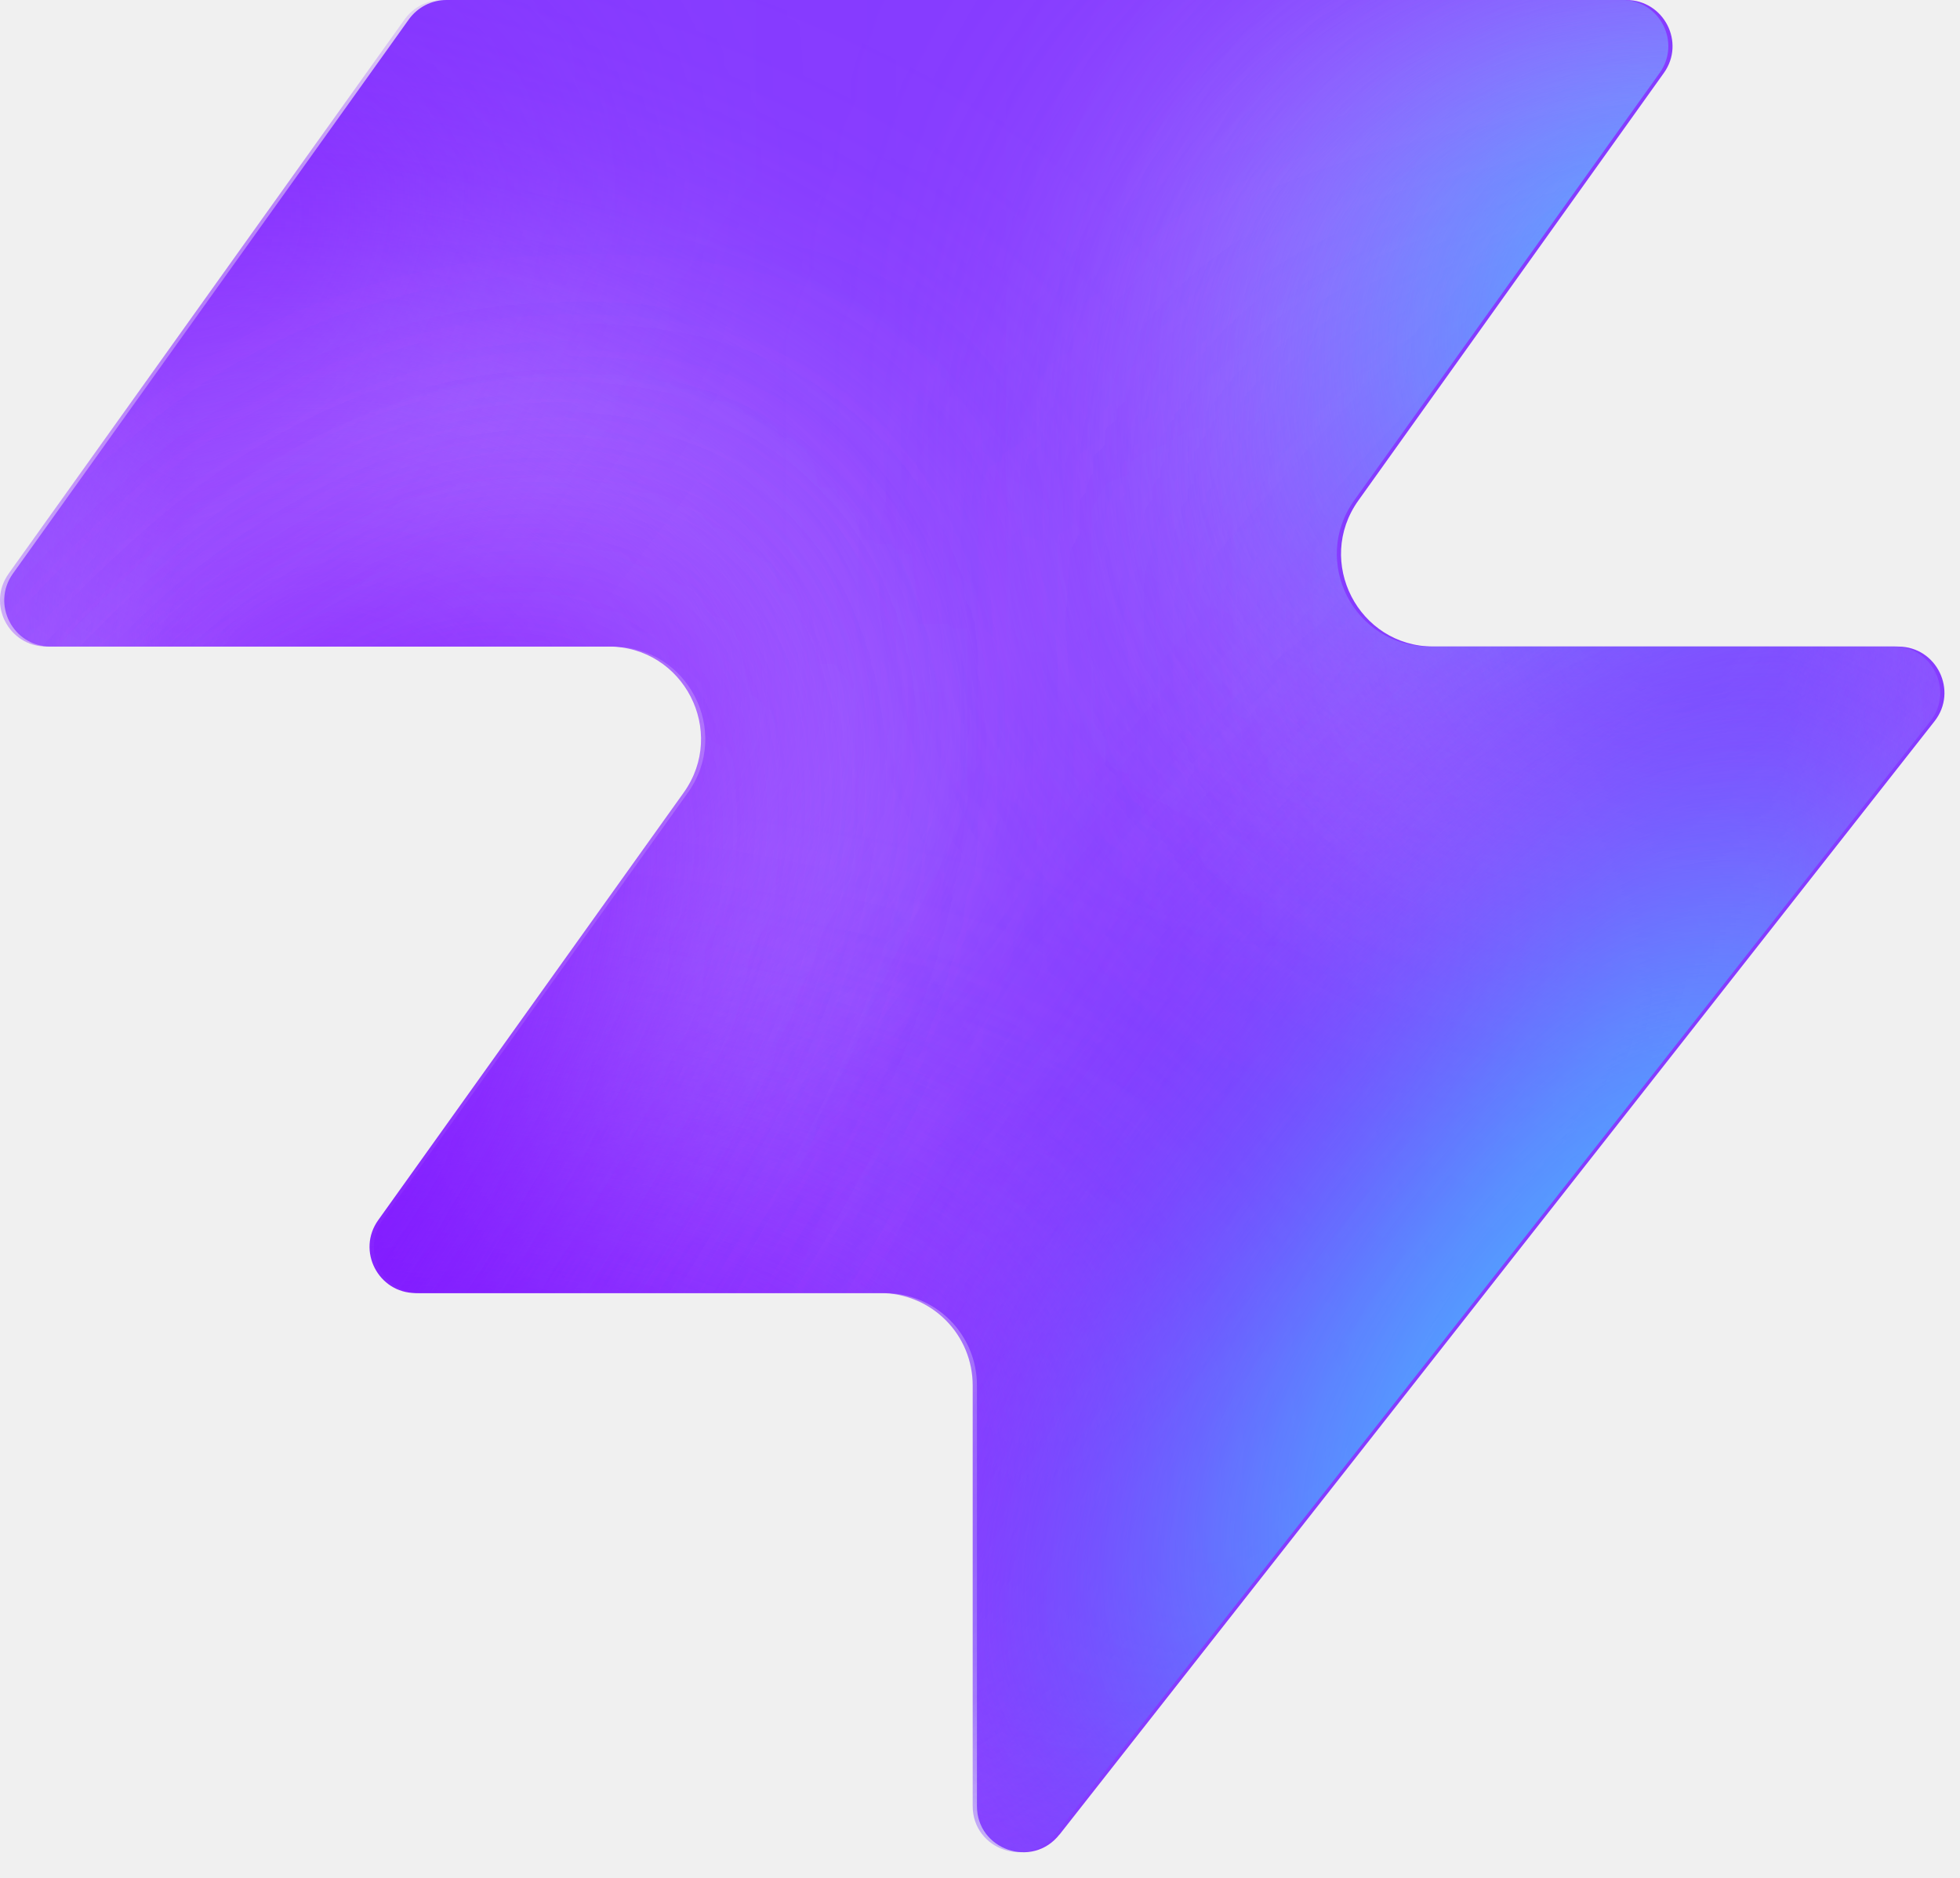
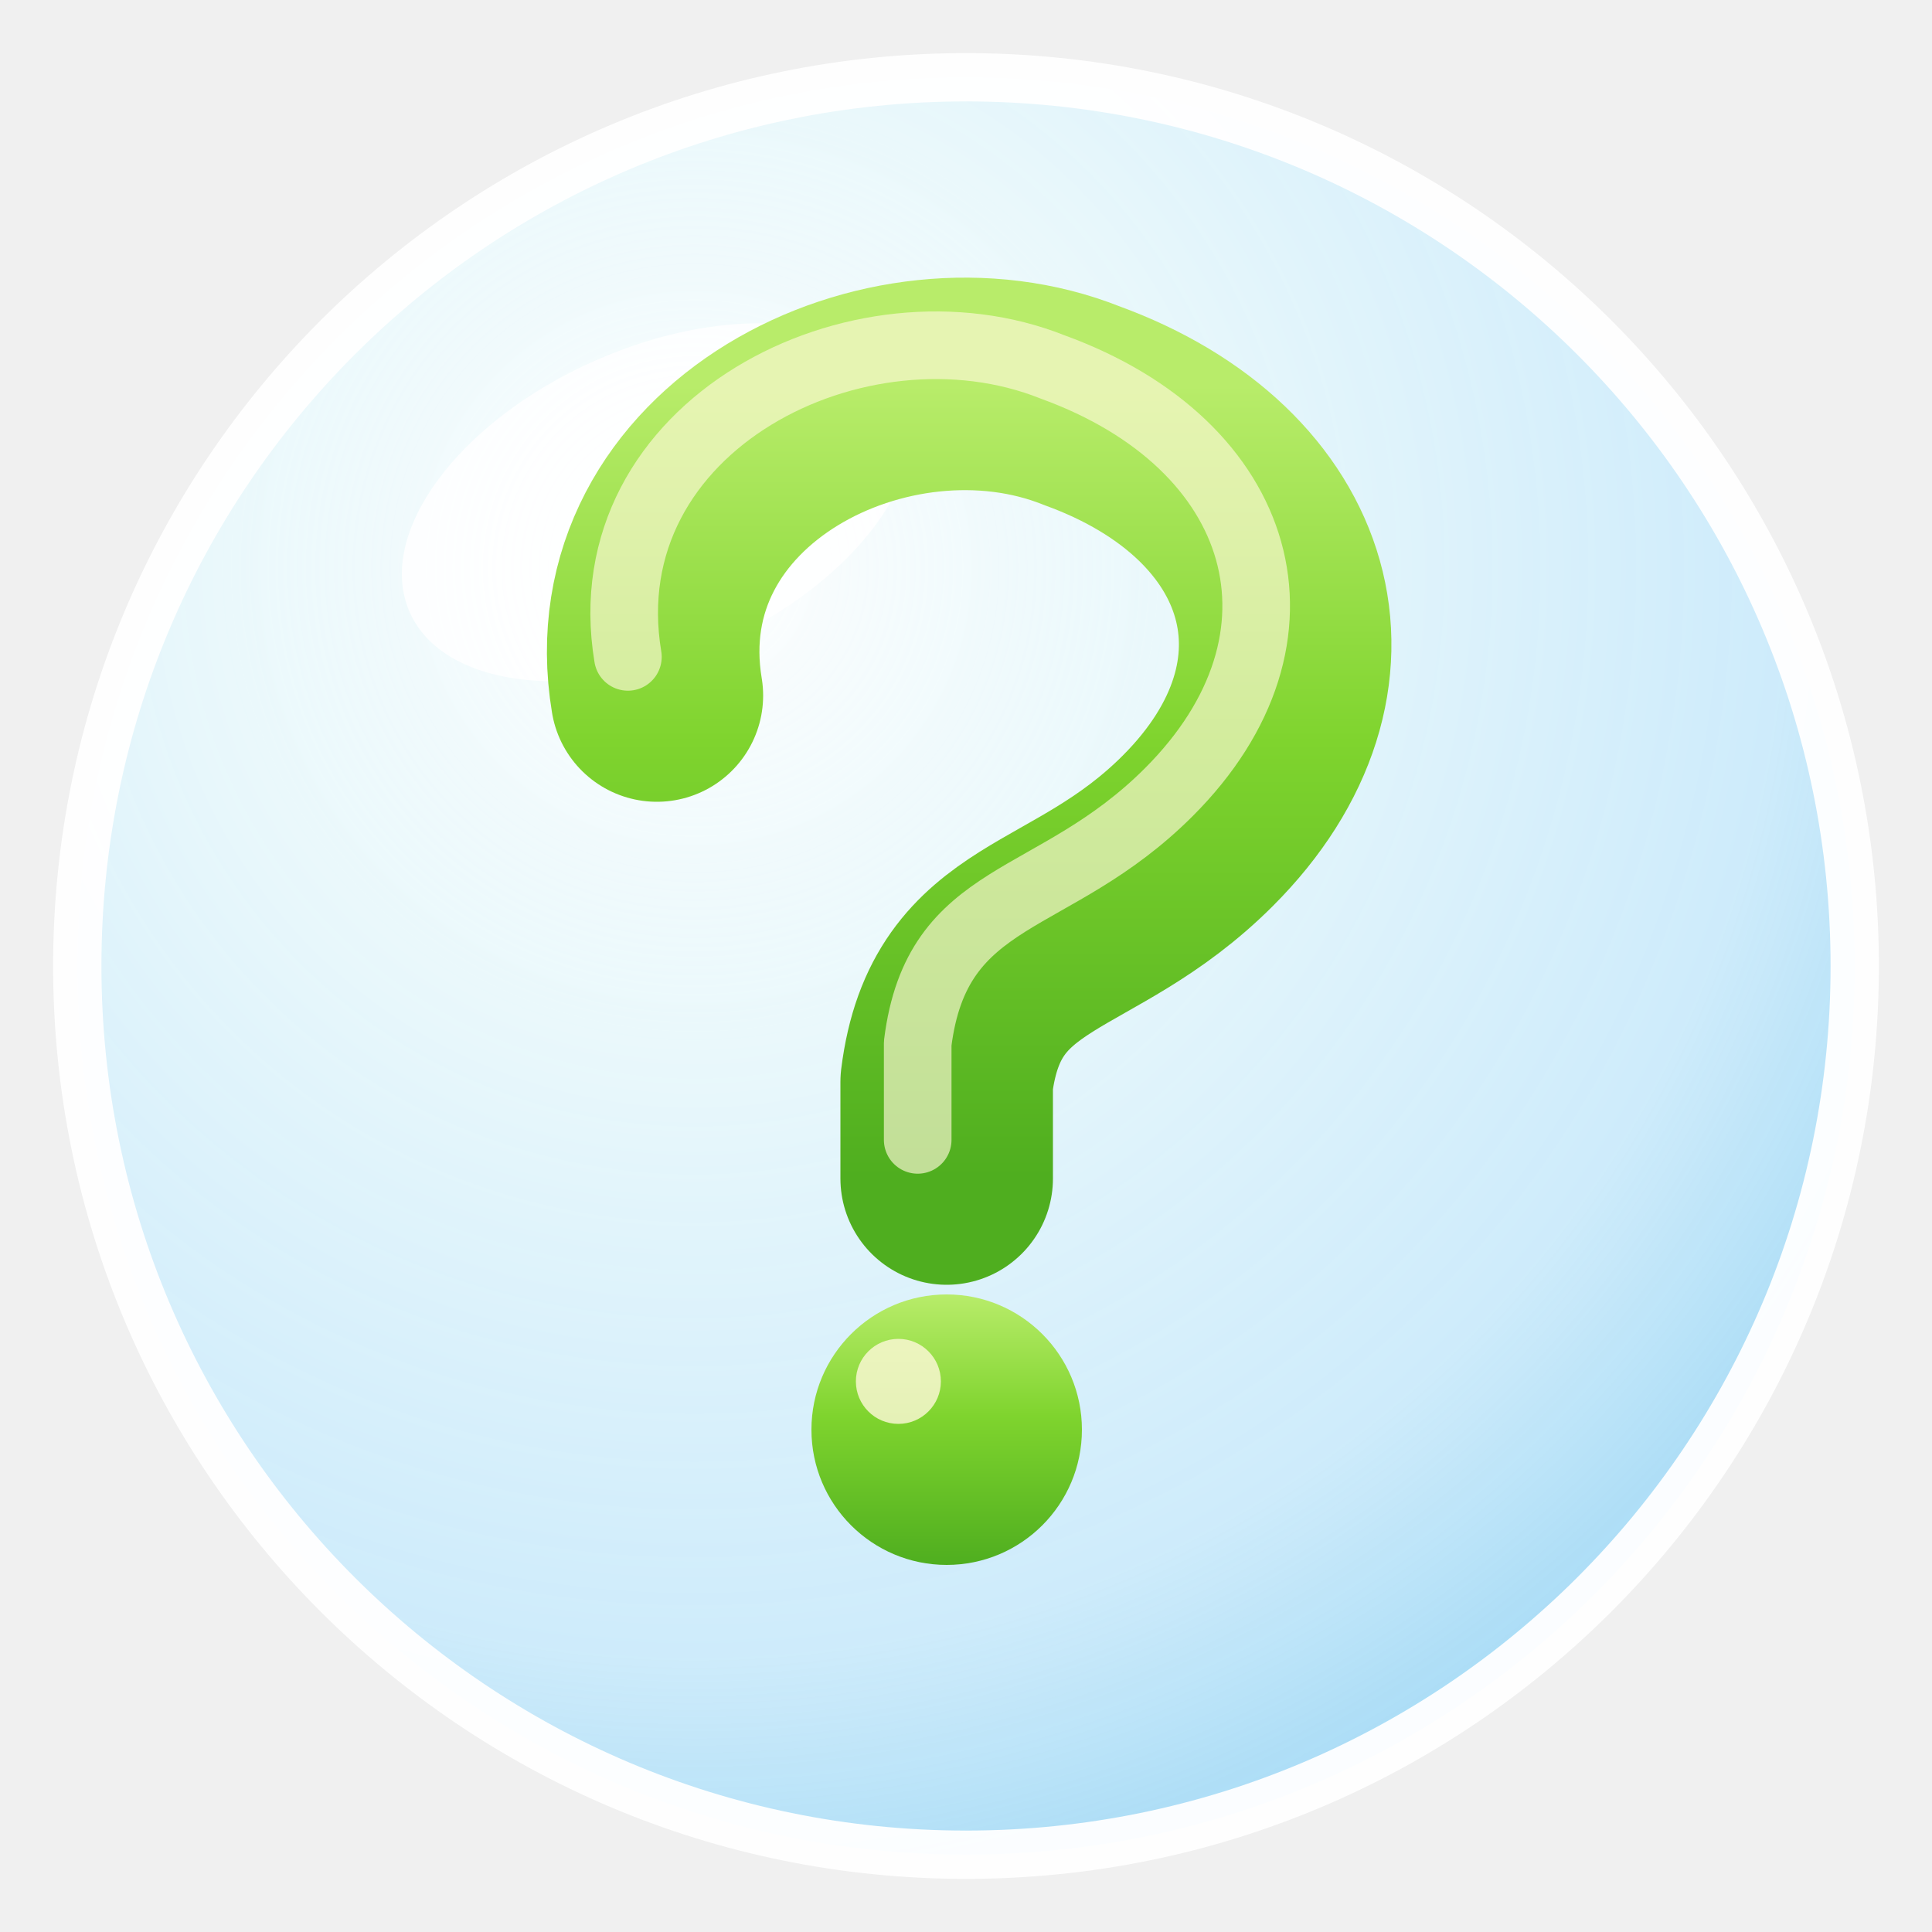
- <svg xmlns="http://www.w3.org/2000/svg" width="48" height="46" fill="none" viewBox="0 0 48 46">
-   <path fill="#863bff" d="M25.946 44.938c-.664.845-2.021.375-2.021-.698V33.937a2.26 2.26 0 0 0-2.262-2.262H10.287c-.92 0-1.456-1.04-.92-1.788l7.48-10.471c1.07-1.497 0-3.578-1.842-3.578H1.237c-.92 0-1.456-1.04-.92-1.788L10.013.474c.214-.297.556-.474.92-.474h28.894c.92 0 1.456 1.04.92 1.788l-7.48 10.471c-1.07 1.498 0 3.579 1.842 3.579h11.377c.943 0 1.473 1.088.89 1.83L25.947 44.94z" style="fill:#863bff;fill:color(display-p3 .525 .23 1);fill-opacity:1" />
-   <mask id="a" width="48" height="46" x="0" y="0" maskUnits="userSpaceOnUse" style="mask-type:alpha">
-     <path fill="#000" d="M25.842 44.938c-.664.844-2.021.375-2.021-.698V33.937a2.26 2.26 0 0 0-2.262-2.262H10.183c-.92 0-1.456-1.04-.92-1.788l7.48-10.471c1.07-1.498 0-3.579-1.842-3.579H1.133c-.92 0-1.456-1.04-.92-1.787L9.91.473c.214-.297.556-.474.92-.474h28.894c.92 0 1.456 1.04.92 1.788l-7.48 10.471c-1.07 1.498 0 3.578 1.842 3.578h11.377c.943 0 1.473 1.088.89 1.832L25.843 44.94z" style="fill:#000;fill-opacity:1" />
-   </mask>
-   <g mask="url(#a)">
-     <g filter="url(#b)">
-       <ellipse cx="5.508" cy="14.704" fill="#ede6ff" rx="5.508" ry="14.704" style="fill:#ede6ff;fill:color(display-p3 .927 .903 1);fill-opacity:1" transform="matrix(.00324 1 1 -.00324 -4.47 31.516)" />
-     </g>
-     <g filter="url(#c)">
-       <ellipse cx="10.399" cy="29.851" fill="#ede6ff" rx="10.399" ry="29.851" style="fill:#ede6ff;fill:color(display-p3 .927 .903 1);fill-opacity:1" transform="matrix(.00324 1 1 -.00324 -39.328 7.883)" />
-     </g>
-     <g filter="url(#d)">
-       <ellipse cx="5.508" cy="30.487" fill="#7e14ff" rx="5.508" ry="30.487" style="fill:#7e14ff;fill:color(display-p3 .492 .077 1);fill-opacity:1" transform="rotate(89.814 -25.913 -14.639)scale(1 -1)" />
-     </g>
-     <g filter="url(#e)">
-       <ellipse cx="5.508" cy="30.599" fill="#7e14ff" rx="5.508" ry="30.599" style="fill:#7e14ff;fill:color(display-p3 .492 .077 1);fill-opacity:1" transform="rotate(89.814 -32.644 -3.334)scale(1 -1)" />
-     </g>
-     <g filter="url(#f)">
-       <ellipse cx="5.508" cy="30.599" fill="#7e14ff" rx="5.508" ry="30.599" style="fill:#7e14ff;fill:color(display-p3 .492 .077 1);fill-opacity:1" transform="matrix(.00324 1 1 -.00324 -34.34 30.47)" />
-     </g>
-     <g filter="url(#g)">
-       <ellipse cx="14.072" cy="22.078" fill="#ede6ff" rx="14.072" ry="22.078" style="fill:#ede6ff;fill:color(display-p3 .927 .903 1);fill-opacity:1" transform="rotate(93.35 24.506 48.493)scale(-1 1)" />
-     </g>
-     <g filter="url(#h)">
-       <ellipse cx="3.47" cy="21.501" fill="#7e14ff" rx="3.47" ry="21.501" style="fill:#7e14ff;fill:color(display-p3 .492 .077 1);fill-opacity:1" transform="rotate(89.009 28.708 47.59)scale(-1 1)" />
-     </g>
-     <g filter="url(#i)">
-       <ellipse cx="3.47" cy="21.501" fill="#7e14ff" rx="3.47" ry="21.501" style="fill:#7e14ff;fill:color(display-p3 .492 .077 1);fill-opacity:1" transform="rotate(89.009 28.708 47.59)scale(-1 1)" />
-     </g>
-     <g filter="url(#j)">
-       <ellipse cx=".387" cy="8.972" fill="#7e14ff" rx="4.407" ry="29.108" style="fill:#7e14ff;fill:color(display-p3 .492 .077 1);fill-opacity:1" transform="rotate(39.51 .387 8.972)" />
-     </g>
-     <g filter="url(#k)">
-       <ellipse cx="47.523" cy="-6.092" fill="#7e14ff" rx="4.407" ry="29.108" style="fill:#7e14ff;fill:color(display-p3 .492 .077 1);fill-opacity:1" transform="rotate(37.892 47.523 -6.092)" />
-     </g>
-     <g filter="url(#l)">
-       <ellipse cx="41.412" cy="6.333" fill="#47bfff" rx="5.971" ry="9.665" style="fill:#47bfff;fill:color(display-p3 .28 .748 1);fill-opacity:1" transform="rotate(37.892 41.412 6.333)" />
-     </g>
-     <g filter="url(#m)">
-       <ellipse cx="-1.879" cy="38.332" fill="#7e14ff" rx="4.407" ry="29.108" style="fill:#7e14ff;fill:color(display-p3 .492 .077 1);fill-opacity:1" transform="rotate(37.892 -1.88 38.332)" />
-     </g>
-     <g filter="url(#n)">
-       <ellipse cx="-1.879" cy="38.332" fill="#7e14ff" rx="4.407" ry="29.108" style="fill:#7e14ff;fill:color(display-p3 .492 .077 1);fill-opacity:1" transform="rotate(37.892 -1.88 38.332)" />
-     </g>
-     <g filter="url(#o)">
-       <ellipse cx="35.651" cy="29.907" fill="#7e14ff" rx="4.407" ry="29.108" style="fill:#7e14ff;fill:color(display-p3 .492 .077 1);fill-opacity:1" transform="rotate(37.892 35.651 29.907)" />
-     </g>
-     <g filter="url(#p)">
-       <ellipse cx="38.418" cy="32.4" fill="#47bfff" rx="5.971" ry="15.297" style="fill:#47bfff;fill:color(display-p3 .28 .748 1);fill-opacity:1" transform="rotate(37.892 38.418 32.4)" />
-     </g>
-   </g>
+ <svg xmlns="http://www.w3.org/2000/svg" viewBox="0 0 100 100">
  <defs>
-     <filter id="b" width="60.045" height="41.654" x="-19.77" y="16.149" color-interpolation-filters="sRGB" filterUnits="userSpaceOnUse">
-       <feFlood flood-opacity="0" result="BackgroundImageFix" />
-       <feBlend in="SourceGraphic" in2="BackgroundImageFix" result="shape" />
-       <feGaussianBlur result="effect1_foregroundBlur_2002_17158" stdDeviation="7.659" />
-     </filter>
-     <filter id="c" width="90.34" height="51.437" x="-54.613" y="-7.533" color-interpolation-filters="sRGB" filterUnits="userSpaceOnUse">
-       <feFlood flood-opacity="0" result="BackgroundImageFix" />
-       <feBlend in="SourceGraphic" in2="BackgroundImageFix" result="shape" />
-       <feGaussianBlur result="effect1_foregroundBlur_2002_17158" stdDeviation="7.659" />
-     </filter>
-     <filter id="d" width="79.355" height="29.4" x="-49.64" y="2.03" color-interpolation-filters="sRGB" filterUnits="userSpaceOnUse">
-       <feFlood flood-opacity="0" result="BackgroundImageFix" />
-       <feBlend in="SourceGraphic" in2="BackgroundImageFix" result="shape" />
-       <feGaussianBlur result="effect1_foregroundBlur_2002_17158" stdDeviation="4.596" />
-     </filter>
-     <filter id="e" width="79.579" height="29.4" x="-45.045" y="20.029" color-interpolation-filters="sRGB" filterUnits="userSpaceOnUse">
-       <feFlood flood-opacity="0" result="BackgroundImageFix" />
-       <feBlend in="SourceGraphic" in2="BackgroundImageFix" result="shape" />
-       <feGaussianBlur result="effect1_foregroundBlur_2002_17158" stdDeviation="4.596" />
-     </filter>
-     <filter id="f" width="79.579" height="29.4" x="-43.513" y="21.178" color-interpolation-filters="sRGB" filterUnits="userSpaceOnUse">
-       <feFlood flood-opacity="0" result="BackgroundImageFix" />
-       <feBlend in="SourceGraphic" in2="BackgroundImageFix" result="shape" />
-       <feGaussianBlur result="effect1_foregroundBlur_2002_17158" stdDeviation="4.596" />
-     </filter>
-     <filter id="g" width="74.749" height="58.852" x="15.756" y="-17.901" color-interpolation-filters="sRGB" filterUnits="userSpaceOnUse">
-       <feFlood flood-opacity="0" result="BackgroundImageFix" />
-       <feBlend in="SourceGraphic" in2="BackgroundImageFix" result="shape" />
-       <feGaussianBlur result="effect1_foregroundBlur_2002_17158" stdDeviation="7.659" />
-     </filter>
-     <filter id="h" width="61.377" height="25.362" x="23.548" y="2.284" color-interpolation-filters="sRGB" filterUnits="userSpaceOnUse">
-       <feFlood flood-opacity="0" result="BackgroundImageFix" />
-       <feBlend in="SourceGraphic" in2="BackgroundImageFix" result="shape" />
-       <feGaussianBlur result="effect1_foregroundBlur_2002_17158" stdDeviation="4.596" />
-     </filter>
-     <filter id="i" width="61.377" height="25.362" x="23.548" y="2.284" color-interpolation-filters="sRGB" filterUnits="userSpaceOnUse">
-       <feFlood flood-opacity="0" result="BackgroundImageFix" />
-       <feBlend in="SourceGraphic" in2="BackgroundImageFix" result="shape" />
-       <feGaussianBlur result="effect1_foregroundBlur_2002_17158" stdDeviation="4.596" />
-     </filter>
-     <filter id="j" width="56.045" height="63.649" x="-27.636" y="-22.853" color-interpolation-filters="sRGB" filterUnits="userSpaceOnUse">
-       <feFlood flood-opacity="0" result="BackgroundImageFix" />
-       <feBlend in="SourceGraphic" in2="BackgroundImageFix" result="shape" />
-       <feGaussianBlur result="effect1_foregroundBlur_2002_17158" stdDeviation="4.596" />
-     </filter>
-     <filter id="k" width="54.814" height="64.646" x="20.116" y="-38.415" color-interpolation-filters="sRGB" filterUnits="userSpaceOnUse">
-       <feFlood flood-opacity="0" result="BackgroundImageFix" />
-       <feBlend in="SourceGraphic" in2="BackgroundImageFix" result="shape" />
-       <feGaussianBlur result="effect1_foregroundBlur_2002_17158" stdDeviation="4.596" />
-     </filter>
-     <filter id="l" width="33.541" height="35.313" x="24.641" y="-11.323" color-interpolation-filters="sRGB" filterUnits="userSpaceOnUse">
-       <feFlood flood-opacity="0" result="BackgroundImageFix" />
-       <feBlend in="SourceGraphic" in2="BackgroundImageFix" result="shape" />
-       <feGaussianBlur result="effect1_foregroundBlur_2002_17158" stdDeviation="4.596" />
-     </filter>
-     <filter id="m" width="54.814" height="64.646" x="-29.286" y="6.009" color-interpolation-filters="sRGB" filterUnits="userSpaceOnUse">
-       <feFlood flood-opacity="0" result="BackgroundImageFix" />
-       <feBlend in="SourceGraphic" in2="BackgroundImageFix" result="shape" />
-       <feGaussianBlur result="effect1_foregroundBlur_2002_17158" stdDeviation="4.596" />
-     </filter>
-     <filter id="n" width="54.814" height="64.646" x="-29.286" y="6.009" color-interpolation-filters="sRGB" filterUnits="userSpaceOnUse">
-       <feFlood flood-opacity="0" result="BackgroundImageFix" />
-       <feBlend in="SourceGraphic" in2="BackgroundImageFix" result="shape" />
-       <feGaussianBlur result="effect1_foregroundBlur_2002_17158" stdDeviation="4.596" />
-     </filter>
-     <filter id="o" width="54.814" height="64.646" x="8.244" y="-2.416" color-interpolation-filters="sRGB" filterUnits="userSpaceOnUse">
-       <feFlood flood-opacity="0" result="BackgroundImageFix" />
-       <feBlend in="SourceGraphic" in2="BackgroundImageFix" result="shape" />
-       <feGaussianBlur result="effect1_foregroundBlur_2002_17158" stdDeviation="4.596" />
-     </filter>
-     <filter id="p" width="39.409" height="43.623" x="18.713" y="10.588" color-interpolation-filters="sRGB" filterUnits="userSpaceOnUse">
-       <feFlood flood-opacity="0" result="BackgroundImageFix" />
-       <feBlend in="SourceGraphic" in2="BackgroundImageFix" result="shape" />
-       <feGaussianBlur result="effect1_foregroundBlur_2002_17158" stdDeviation="4.596" />
-     </filter>
+     <radialGradient id="fav-bubble" cx="35%" cy="28%" r="75%">
+       <stop offset="0%" stop-color="#ffffff" stop-opacity="0.95" />
+       <stop offset="35%" stop-color="#e8fbff" stop-opacity="0.75" />
+       <stop offset="80%" stop-color="#bfe9ff" stop-opacity="0.7" />
+       <stop offset="100%" stop-color="#9ed9f7" stop-opacity="0.85" />
+     </radialGradient>
+     <linearGradient id="fav-jelly" x1="0" y1="0" x2="0" y2="1">
+       <stop offset="0%" stop-color="#b8ec6a" />
+       <stop offset="45%" stop-color="#7fd42e" />
+       <stop offset="100%" stop-color="#4fae1f" />
+     </linearGradient>
  </defs>
+   <circle cx="50" cy="50" r="46" fill="url(#fav-bubble)" stroke="rgba(255,255,255,0.95)" stroke-width="2.5" />
+   <ellipse cx="34" cy="26" rx="14" ry="8" fill="white" opacity="0.85" transform="rotate(-24 34 26)" />
+   <path d="M34 36 C 32 24, 46 17, 56 21 C 67 25, 70 35, 62 43 C 56 49, 50 48, 49 56 L 49 61" fill="none" stroke="url(#fav-jelly)" stroke-width="11" stroke-linecap="round" stroke-linejoin="round" />
+   <path d="M34 36 C 32 24, 46 17, 56 21 C 67 25, 70 35, 62 43 C 56 49, 50 48, 49 56 L 49 61" fill="none" stroke="#fff9d9" stroke-width="3.5" stroke-linecap="round" stroke-linejoin="round" opacity="0.65" transform="translate(-1.5,-2)" />
+   <circle cx="49" cy="74" r="7" fill="url(#fav-jelly)" />
+   <circle cx="46.5" cy="71.5" r="2.2" fill="#fff9d9" opacity="0.8" />
</svg>
